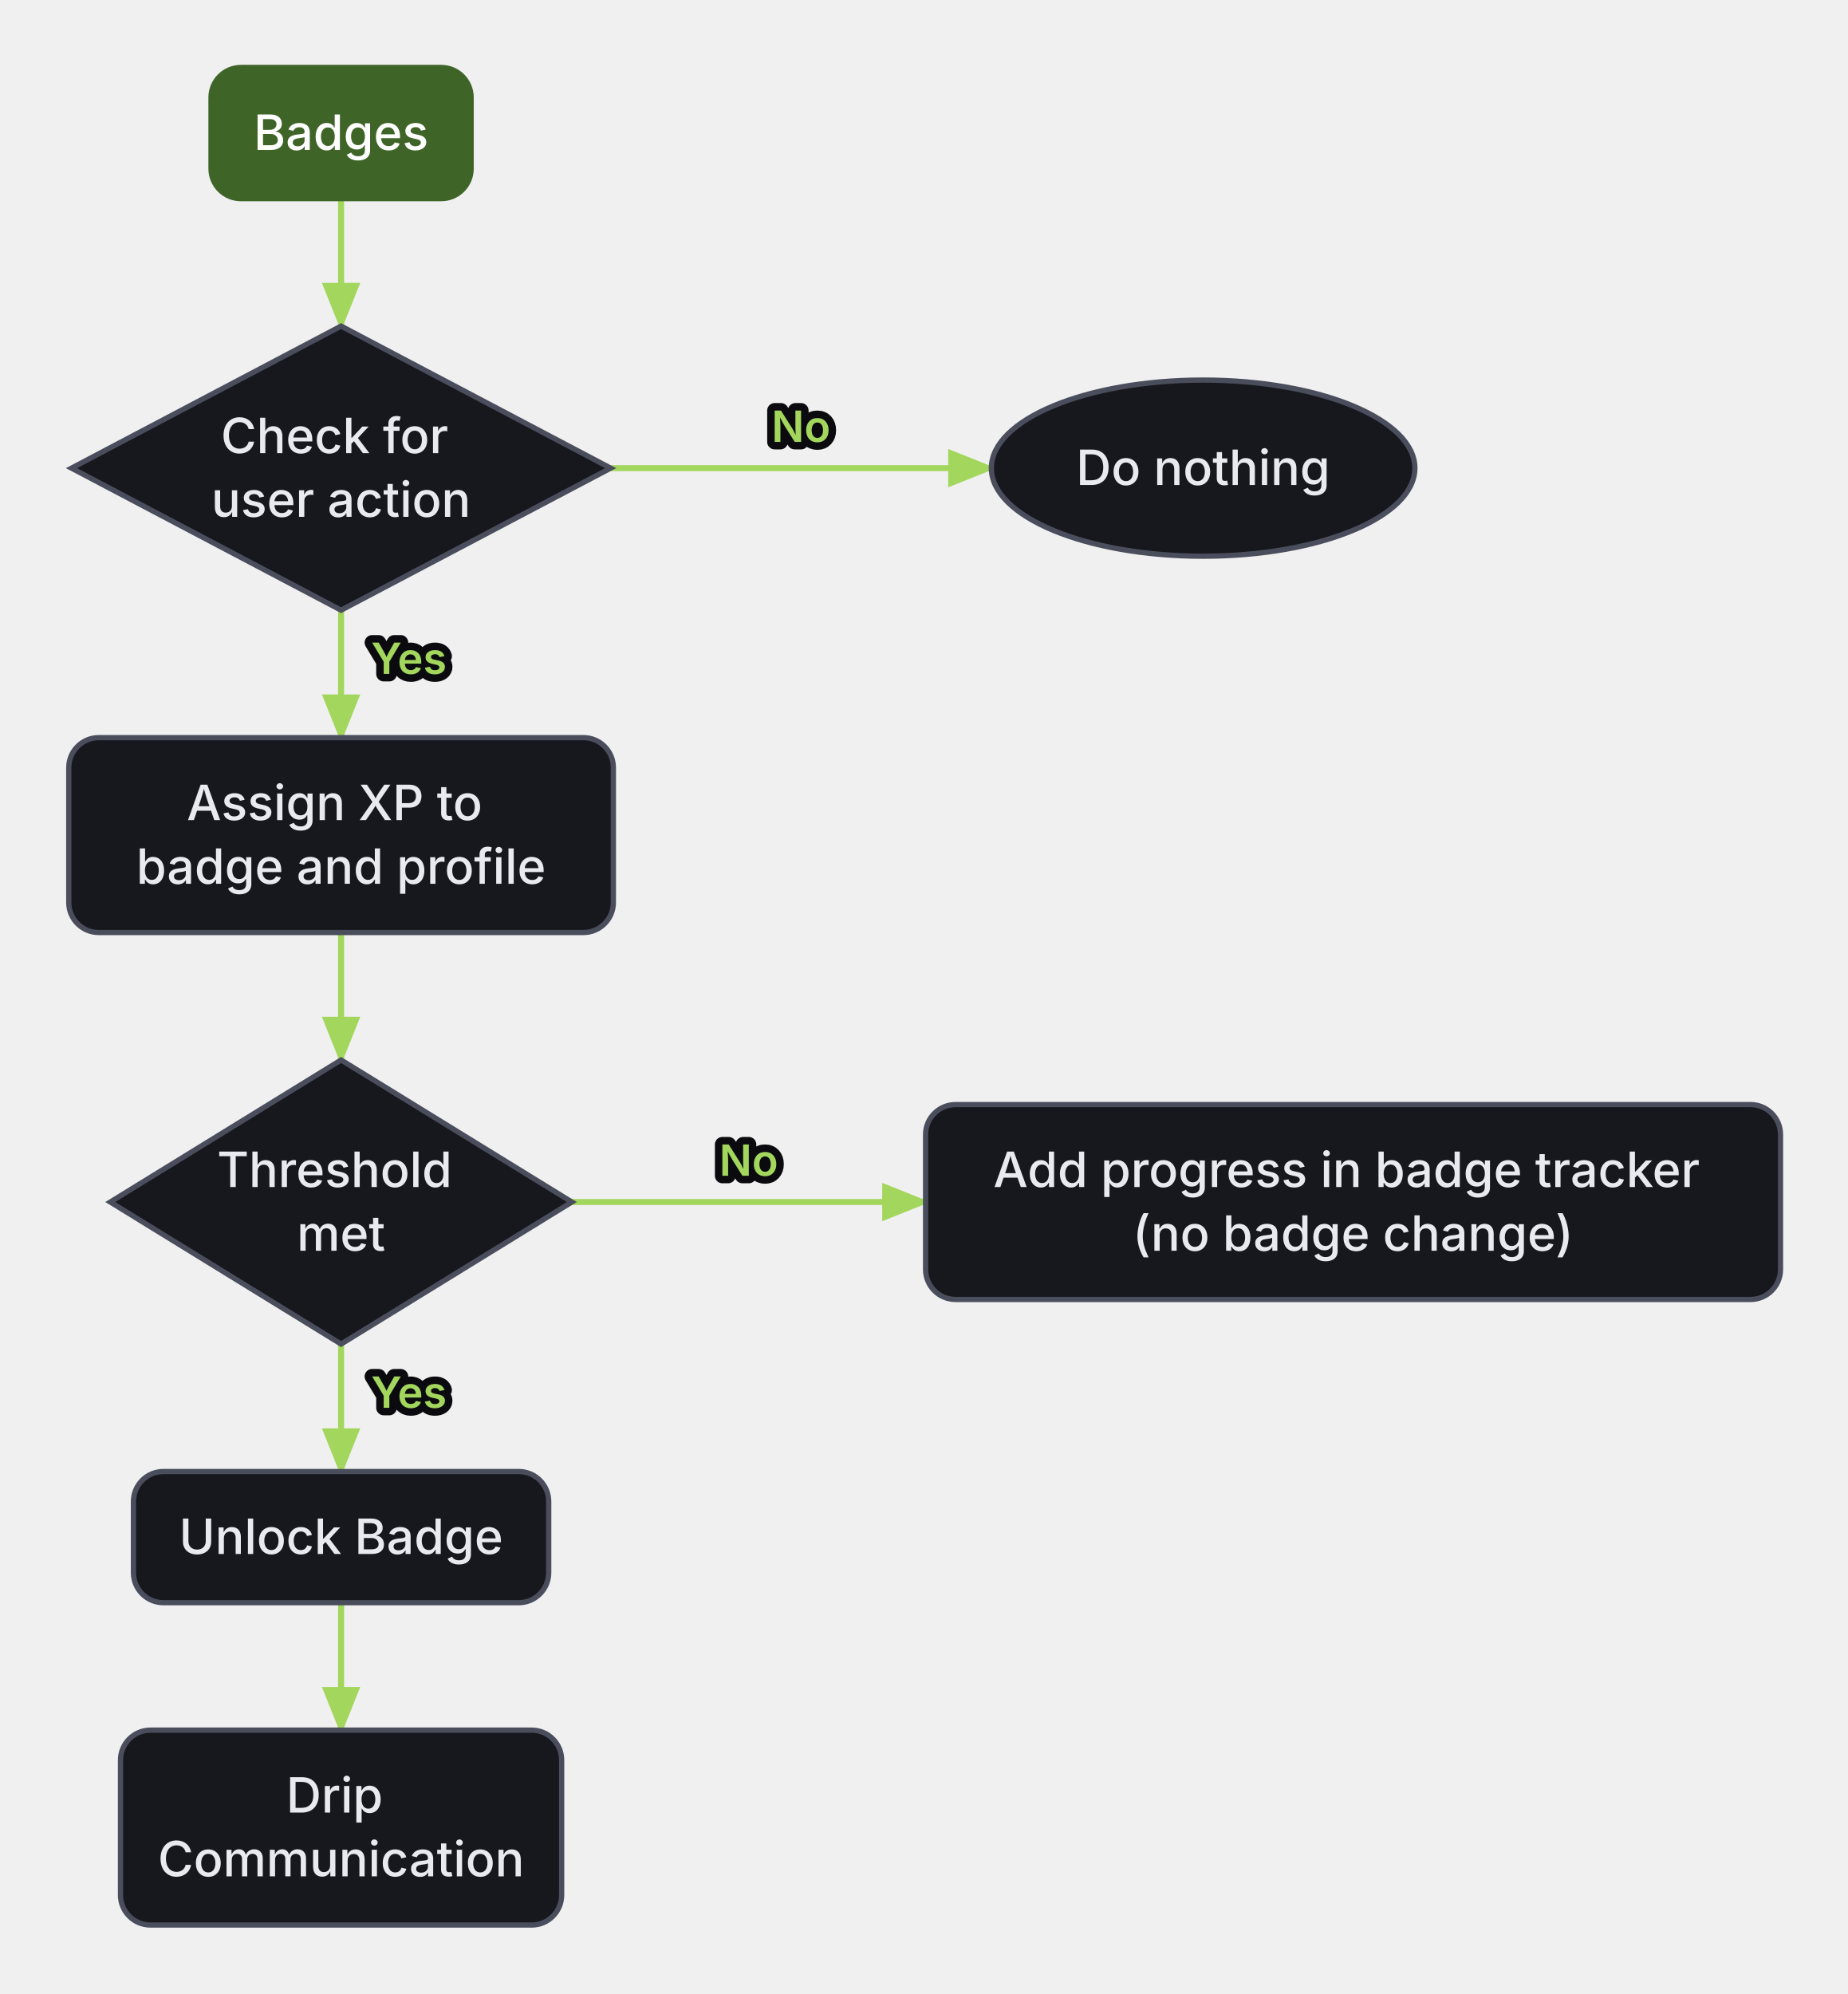
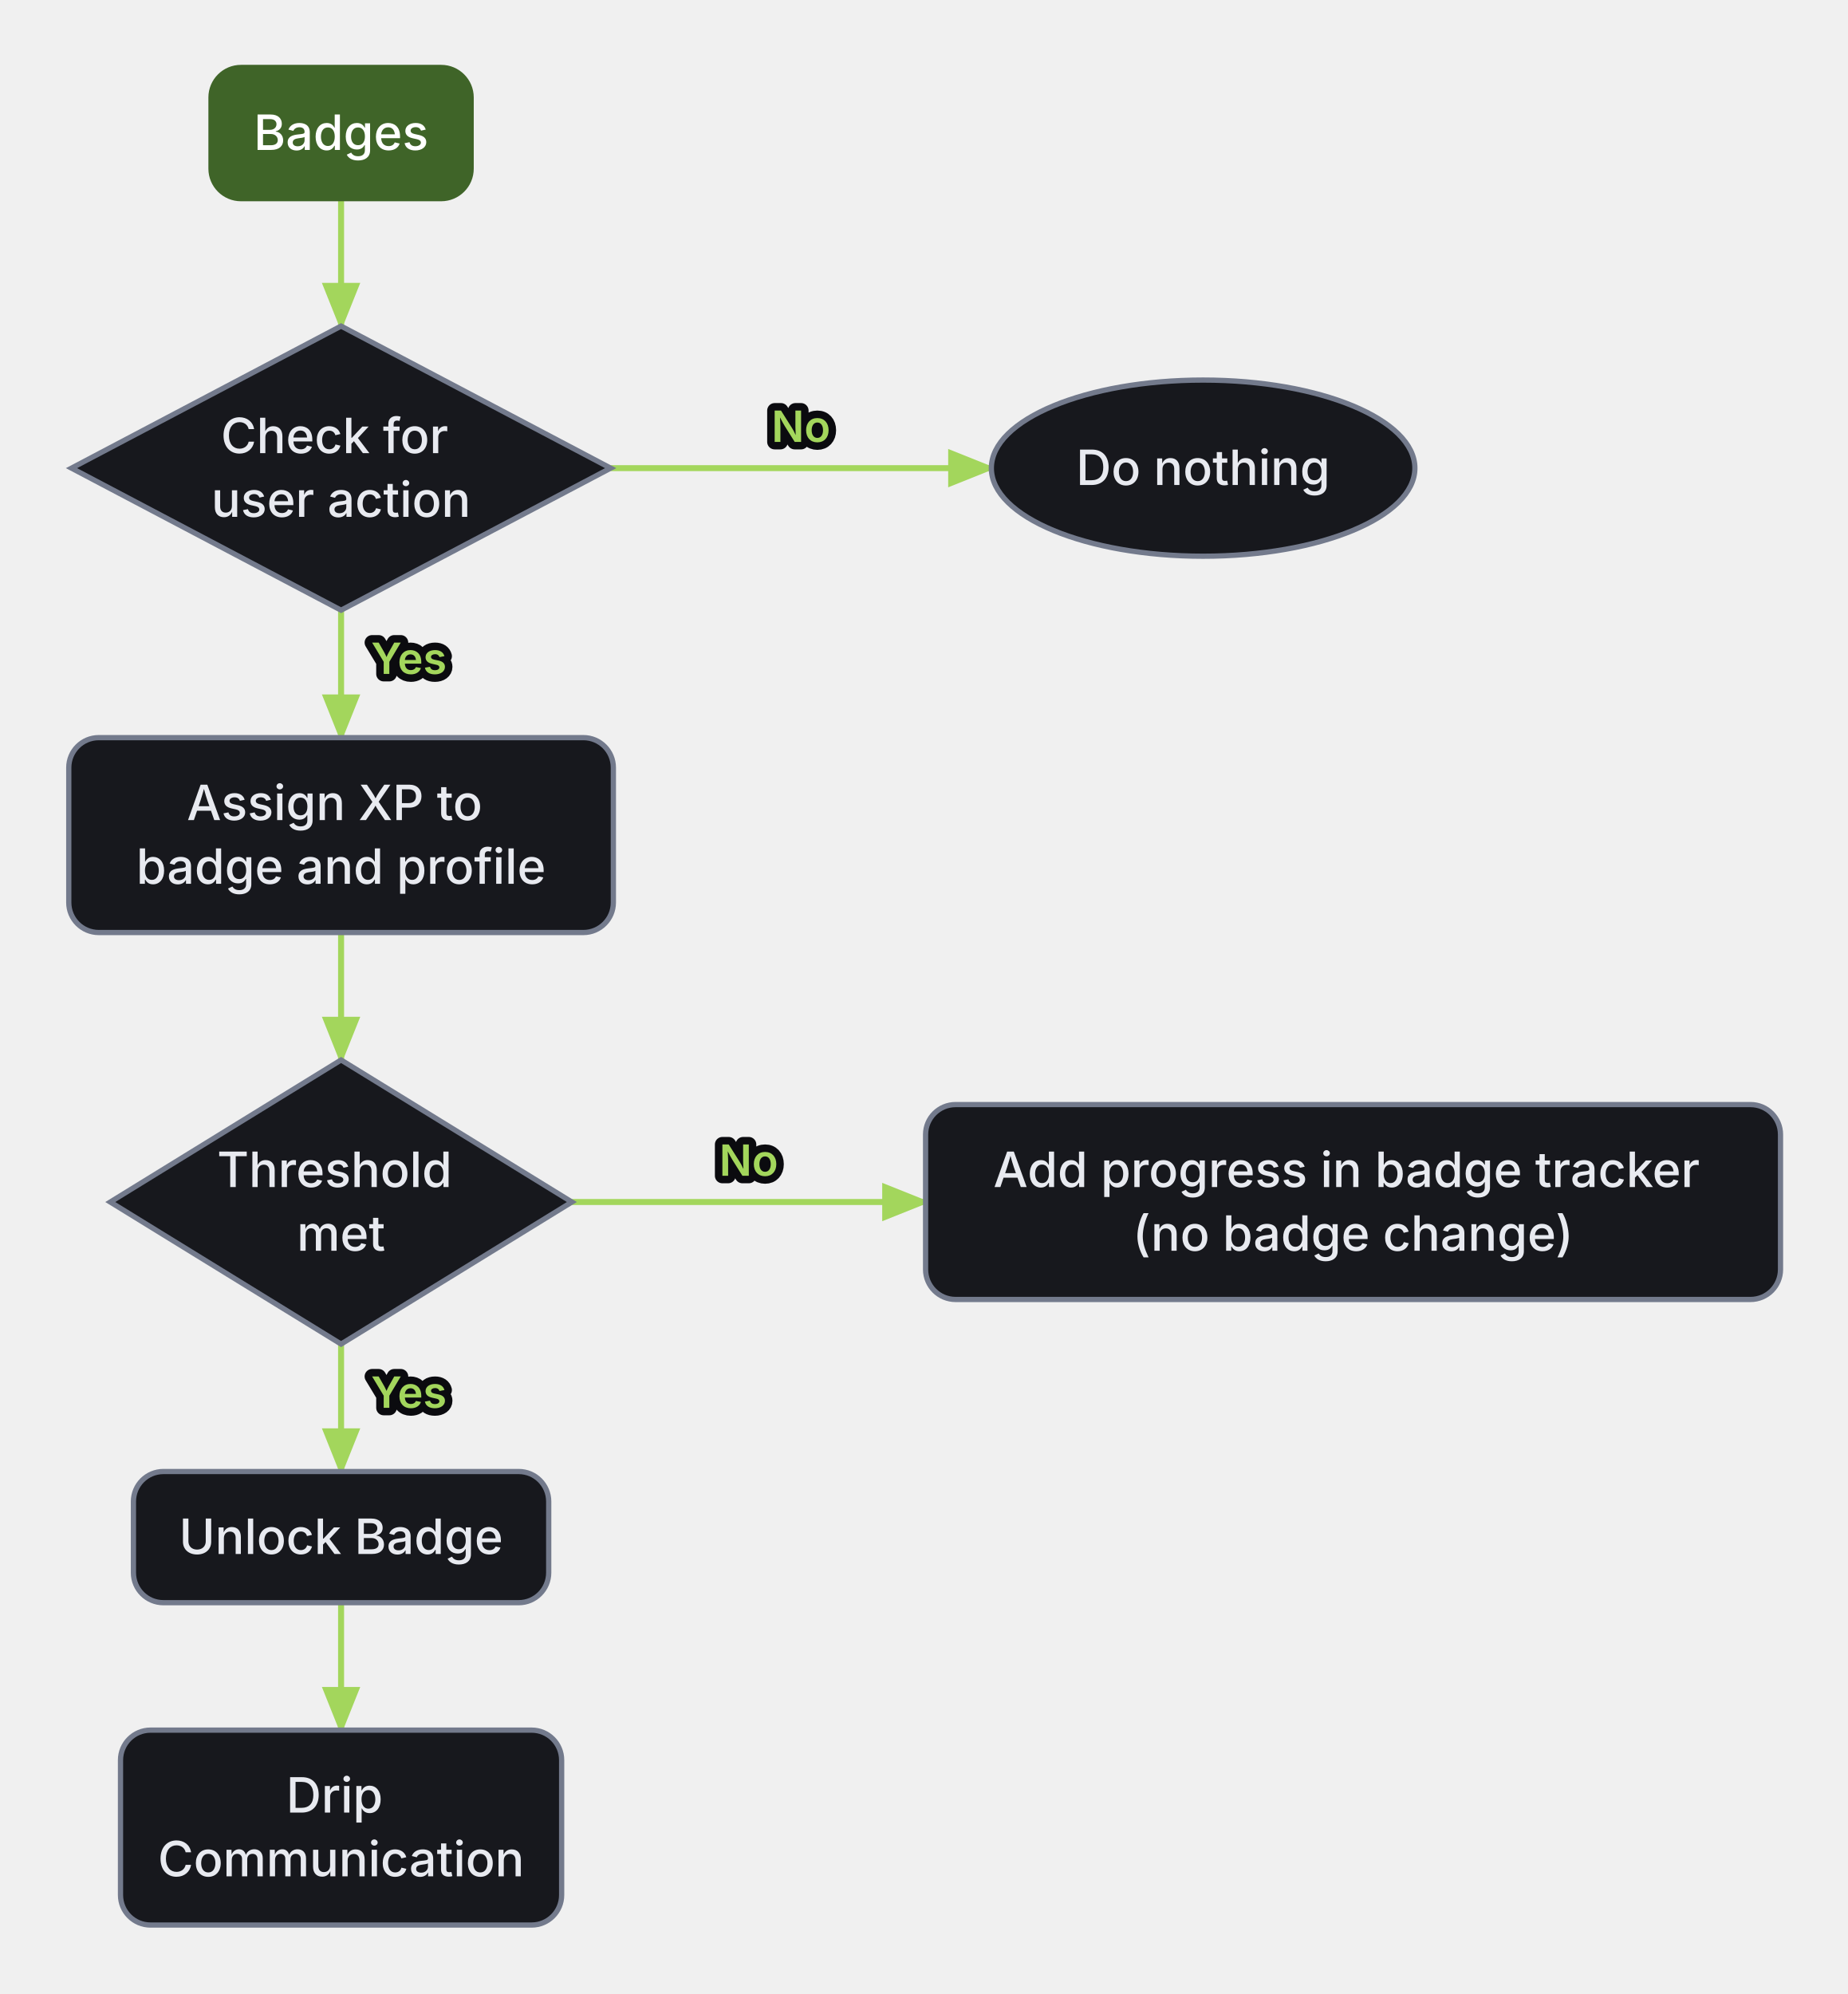
<svg xmlns="http://www.w3.org/2000/svg" viewBox="59 12 493 532" width="493" height="532" font-family="Inter, ui-sans-serif, system-ui, -apple-system, Segoe UI, Helvetica, Arial, sans-serif">
  <defs>
    <marker id="ar" viewBox="0 0 10 10" refX="9" refY="5" markerWidth="8" markerHeight="8" orient="auto-start-reverse">
      <path d="M0,1 L10,5 L0,9 z" fill="#a3d65c" />
    </marker>
  </defs>
  <path d="M150.0,65.0 L150.0,99.0" fill="none" stroke="#a3d65c" stroke-width="1.6" stroke-linejoin="round" marker-end="url(#ar)" />
  <path d="M150.0,174.8 L150.0,208.8" fill="none" stroke="#a3d65c" stroke-width="1.6" stroke-linejoin="round" marker-end="url(#ar)" />
  <path d="M150.0,260.8 L150.0,294.8" fill="none" stroke="#a3d65c" stroke-width="1.6" stroke-linejoin="round" marker-end="url(#ar)" />
  <path d="M150.0,370.6 L150.0,404.6" fill="none" stroke="#a3d65c" stroke-width="1.6" stroke-linejoin="round" marker-end="url(#ar)" />
  <path d="M150.0,439.6 L150.0,473.6" fill="none" stroke="#a3d65c" stroke-width="1.6" stroke-linejoin="round" marker-end="url(#ar)" />
  <path d="M221.9,136.9 L323.5,136.9" fill="none" stroke="#a3d65c" stroke-width="1.6" stroke-linejoin="round" marker-end="url(#ar)" />
  <path d="M211.6,332.7 L305.9,332.7" fill="none" stroke="#a3d65c" stroke-width="1.6" stroke-linejoin="round" marker-end="url(#ar)" />
  <rect x="115.3" y="30.0" width="69.4" height="35" rx="8" fill="#3f6428" stroke="#3f6428" stroke-width="1.4" />
  <text text-anchor="middle" font-size="13" font-weight="500" fill="#ffffff">
    <tspan x="150" y="52.0">Badges</tspan>
  </text>
-   <polygon points="150,99.0 221.925,136.9 150,174.8 78.075,136.9" fill="#17181d" stroke="#4a4e5c" stroke-width="1.4" />
+   <polygon points="150,99.0 221.925,136.9 150,174.8 78.075,136.9" fill="#17181d" stroke="#737a8c" stroke-width="1.4" />
  <text text-anchor="middle" font-size="13" font-weight="500" fill="#e8eaf0">
    <tspan x="150" y="132.9">Check for</tspan>
    <tspan x="150" y="149.9">user action</tspan>
  </text>
-   <rect x="77.35" y="208.8" width="145.3" height="52" rx="8" fill="#17181d" stroke="#4a4e5c" stroke-width="1.4" />
+   <rect x="77.35" y="208.8" width="145.3" height="52" rx="8" fill="#17181d" stroke="#737a8c" stroke-width="1.4" />
  <text text-anchor="middle" font-size="13" font-weight="500" fill="#e8eaf0">
    <tspan x="150" y="230.8">Assign XP to</tspan>
    <tspan x="150" y="247.8">badge and profile</tspan>
  </text>
-   <polygon points="150,294.8 211.575,332.7 150,370.6 88.425,332.7" fill="#17181d" stroke="#4a4e5c" stroke-width="1.4" />
+   <polygon points="150,294.8 211.575,332.7 150,370.6 88.425,332.7" fill="#17181d" stroke="#737a8c" stroke-width="1.4" />
  <text text-anchor="middle" font-size="13" font-weight="500" fill="#e8eaf0">
    <tspan x="150" y="328.7">Threshold</tspan>
    <tspan x="150" y="345.7">met</tspan>
  </text>
-   <rect x="94.6" y="404.6" width="110.8" height="35" rx="8" fill="#17181d" stroke="#4a4e5c" stroke-width="1.4" />
+   <rect x="94.6" y="404.6" width="110.8" height="35" rx="8" fill="#17181d" stroke="#737a8c" stroke-width="1.4" />
  <text text-anchor="middle" font-size="13" font-weight="500" fill="#e8eaf0">
    <tspan x="150" y="426.6">Unlock Badge</tspan>
  </text>
-   <rect x="91.15" y="473.6" width="117.7" height="52" rx="8" fill="#17181d" stroke="#4a4e5c" stroke-width="1.4" />
+   <rect x="91.15" y="473.6" width="117.7" height="52" rx="8" fill="#17181d" stroke="#737a8c" stroke-width="1.4" />
  <text text-anchor="middle" font-size="13" font-weight="500" fill="#e8eaf0">
    <tspan x="150" y="495.6">Drip</tspan>
    <tspan x="150" y="512.6">Communication</tspan>
  </text>
-   <ellipse cx="380" cy="136.9" rx="56.5" ry="23.5" fill="#17181d" stroke="#4a4e5c" stroke-width="1.4" />
+   <ellipse cx="380" cy="136.9" rx="56.5" ry="23.5" fill="#17181d" stroke="#737a8c" stroke-width="1.4" />
  <text text-anchor="middle" font-size="13" font-weight="500" fill="#e8eaf0">
    <tspan x="380" y="141.4">Do nothing</tspan>
  </text>
-   <rect x="305.95" y="306.7" width="228.1" height="52" rx="8" fill="#17181d" stroke="#4a4e5c" stroke-width="1.4" />
+   <rect x="305.95" y="306.7" width="228.1" height="52" rx="8" fill="#17181d" stroke="#737a8c" stroke-width="1.4" />
  <text text-anchor="middle" font-size="13" font-weight="500" fill="#e8eaf0">
    <tspan x="420" y="328.7">Add progress in badge tracker</tspan>
    <tspan x="420" y="345.7">(no badge change)</tspan>
  </text>
  <text text-anchor="start" font-size="11.5" font-weight="600" fill="none" stroke="#0b0b0f" stroke-width="4" stroke-linejoin="round">
    <tspan x="158.0" y="191.8">Yes</tspan>
  </text>
  <text text-anchor="start" font-size="11.5" font-weight="600" fill="#a3d65c">
    <tspan x="158.0" y="191.8">Yes</tspan>
  </text>
  <text text-anchor="start" font-size="11.5" font-weight="600" fill="none" stroke="#0b0b0f" stroke-width="4" stroke-linejoin="round">
    <tspan x="158.0" y="387.6">Yes</tspan>
  </text>
  <text text-anchor="start" font-size="11.5" font-weight="600" fill="#a3d65c">
    <tspan x="158.0" y="387.6">Yes</tspan>
  </text>
  <text text-anchor="middle" font-size="11.5" font-weight="600" fill="none" stroke="#0b0b0f" stroke-width="4" stroke-linejoin="round">
    <tspan x="272.712" y="129.9">No</tspan>
  </text>
  <text text-anchor="middle" font-size="11.5" font-weight="600" fill="#a3d65c">
    <tspan x="272.712" y="129.9">No</tspan>
  </text>
  <text text-anchor="middle" font-size="11.5" font-weight="600" fill="none" stroke="#0b0b0f" stroke-width="4" stroke-linejoin="round">
    <tspan x="258.762" y="325.7">No</tspan>
  </text>
  <text text-anchor="middle" font-size="11.5" font-weight="600" fill="#a3d65c">
    <tspan x="258.762" y="325.7">No</tspan>
  </text>
</svg>
